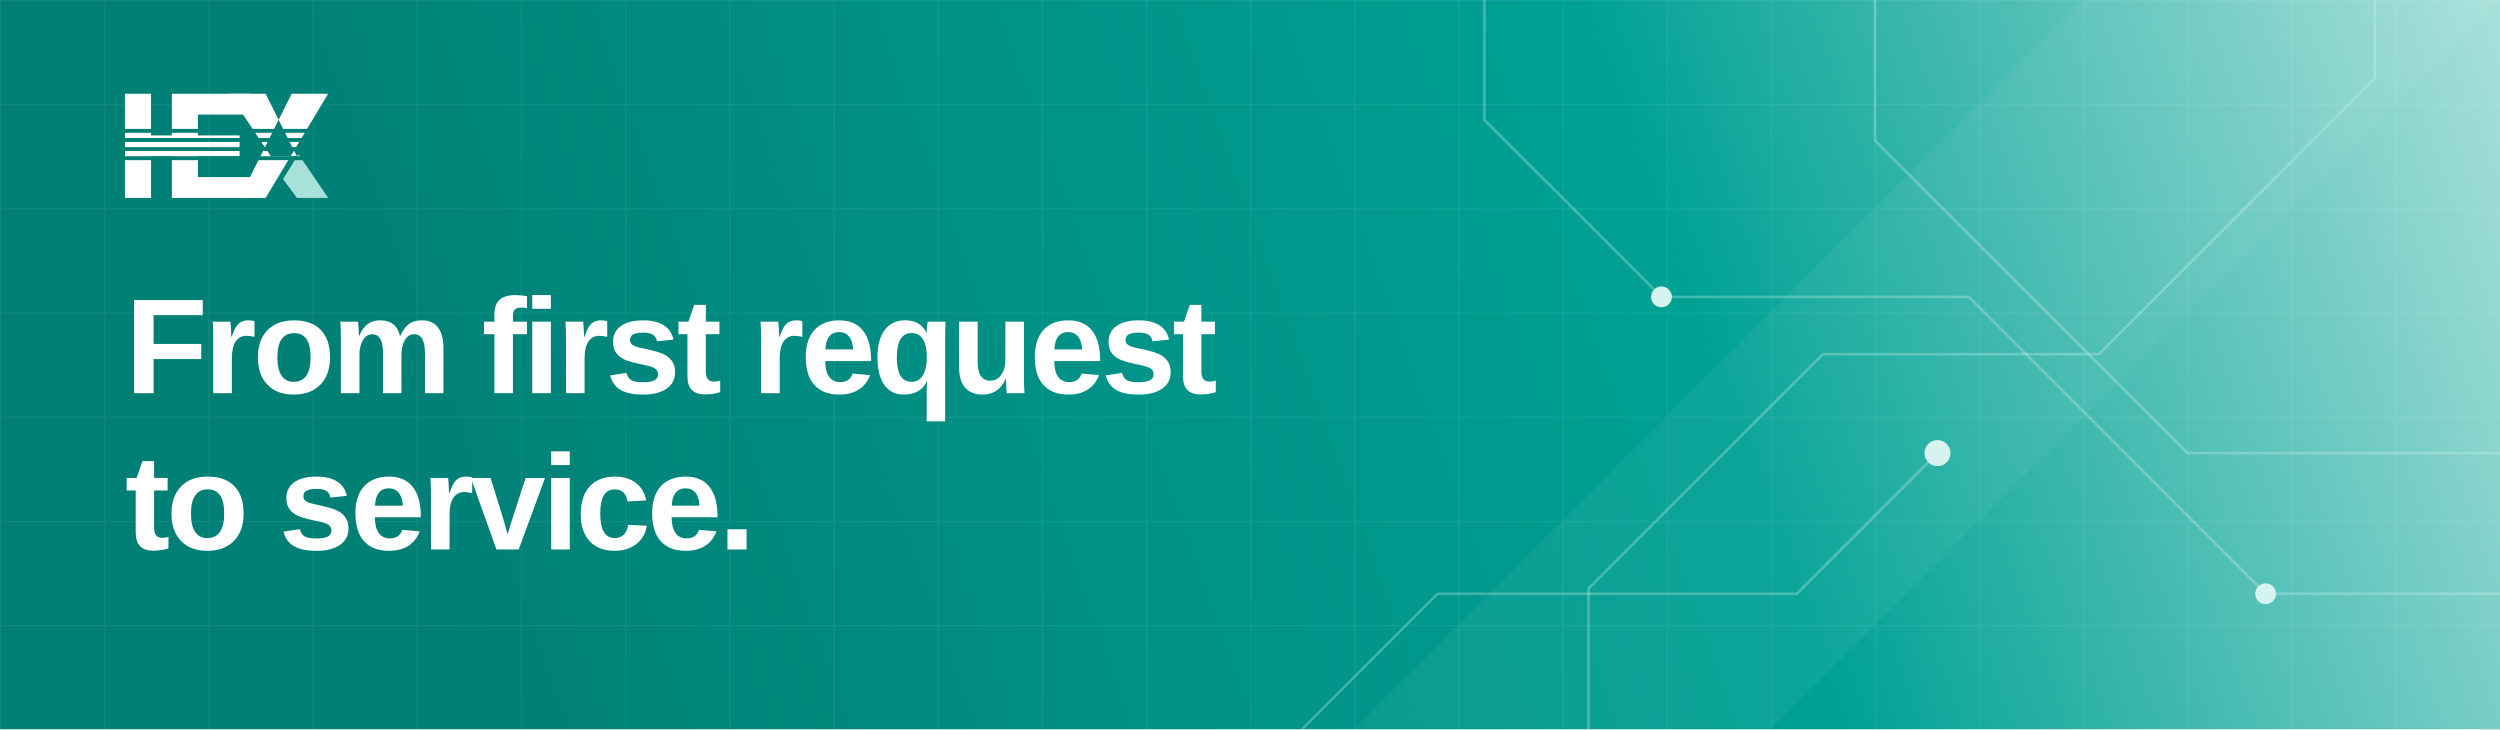
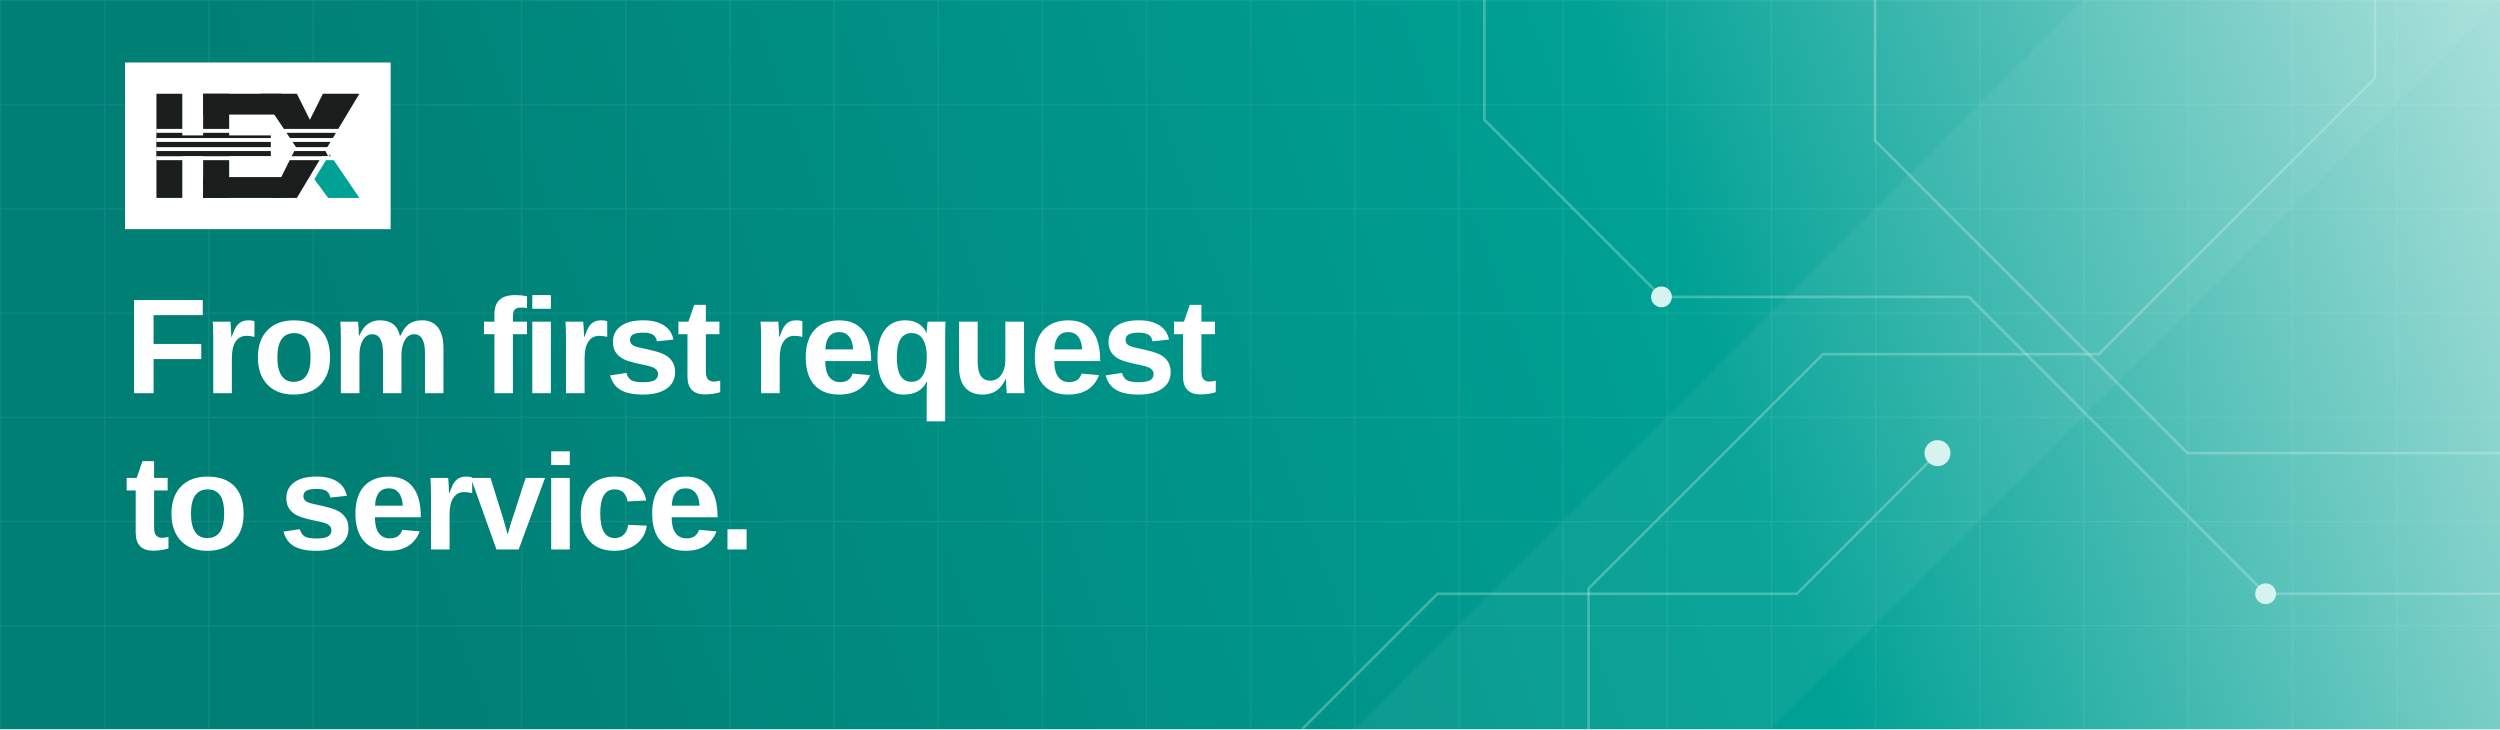
<svg xmlns="http://www.w3.org/2000/svg" width="960" height="280" viewBox="0 0 960 280" fill="none" role="img" aria-labelledby="title description">
  <defs>
    <linearGradient id="background" x1="180" y1="280" x2="960" y2="0" gradientUnits="userSpaceOnUse">
      <stop stop-color="#007F75" />
      <stop offset="0.6" stop-color="#00A195" />
      <stop offset="1" stop-color="#A8E0DA" />
    </linearGradient>
    <pattern id="grid" width="40" height="40" patternUnits="userSpaceOnUse">
      <path d="M40 0H0V40" stroke="#FFFFFF" stroke-opacity="0.07" />
    </pattern>
    <mask id="logo-cut">
      <rect width="78" height="42" fill="white" />
-       <path d="M0 15.25H78M0 18.75H78M0 22.25H78M0 25.75H78" stroke="black" stroke-width="1.5" />
+       <rect y="14.5" width="78" height="1.5" fill="black" />
+       <rect y="18" width="78" height="1.5" fill="black" />
+       <rect y="21.5" width="78" height="1.5" fill="black" />
+       <rect y="25" width="78" height="1.5" fill="black" />
    </mask>
  </defs>
  <path fill="url(#background)" d="M0 0H960V280H0z" />
  <path fill="url(#grid)" d="M0 0H960V280H0z" />
  <path d="M520 280 800 0H960L680 280Z" fill="#FFFFFF" fill-opacity="0.05" />
  <g stroke="#D7F3EF" stroke-opacity="0.3">
    <path d="M570 0V46L638 114H756L870 228H960" />
    <path d="M610 280V226L700 136H806L912 30V0" />
    <path d="M720 0V54L840 174H960" />
    <path d="M500 280 552 228H690L744 174" />
  </g>
  <g fill="#D7F3EF">
    <circle cx="638" cy="114" r="4" />
    <circle cx="744" cy="174" r="5" />
    <circle cx="870" cy="228" r="4" />
  </g>
-   <g transform="translate(48 35)" mask="url(#logo-cut)" fill="#FFFFFF">
-     <path d="M0 1H10V41H0zM0 17H28V25H0zM18 1H28V41H18zM18 1H48V9H18zM18 17H44V25H18zM18 33H48V41H18z" />
-     <path d="M40 1H54L66 25H56zM78 1H64L44 41H54z" />
-     <path d="m60.7 33.8 5.9-9.6L78 41H66z" fill="#A8E0DA" />
+   <rect x="48" y="24" width="102" height="64" fill="#FFFFFF" />
+   <g transform="translate(60 35)" mask="url(#logo-cut)" fill="#1a1f1e">
+     <rect y="1" width="10" height="40" />
+     <rect y="17" width="28" height="8" />
+     <rect x="18" y="1" width="10" height="40" />
+     <rect x="18" y="1" width="30" height="8" />
+     <rect x="18" y="17" width="26" height="8" />
+     <rect x="18" y="33" width="30" height="8" />
+     <polygon points="40,1 54,1 66,25 56,25" />
+     <polygon points="78,1 64,1 44,41 54,41" />
+     <polygon points="60.7,33.8 66.6,24.2 78,41 66,41" fill="#00A195" />
  </g>
  <g fill="#FFFFFF" font-family="'IBM Plex Sans', Arial, sans-serif">
    <text x="48" y="151" font-size="52" font-weight="600" letter-spacing="-1.5">From first request</text>
    <text x="48" y="211" font-size="52" font-weight="600" letter-spacing="-1.5">to service.</text>
  </g>
</svg>
